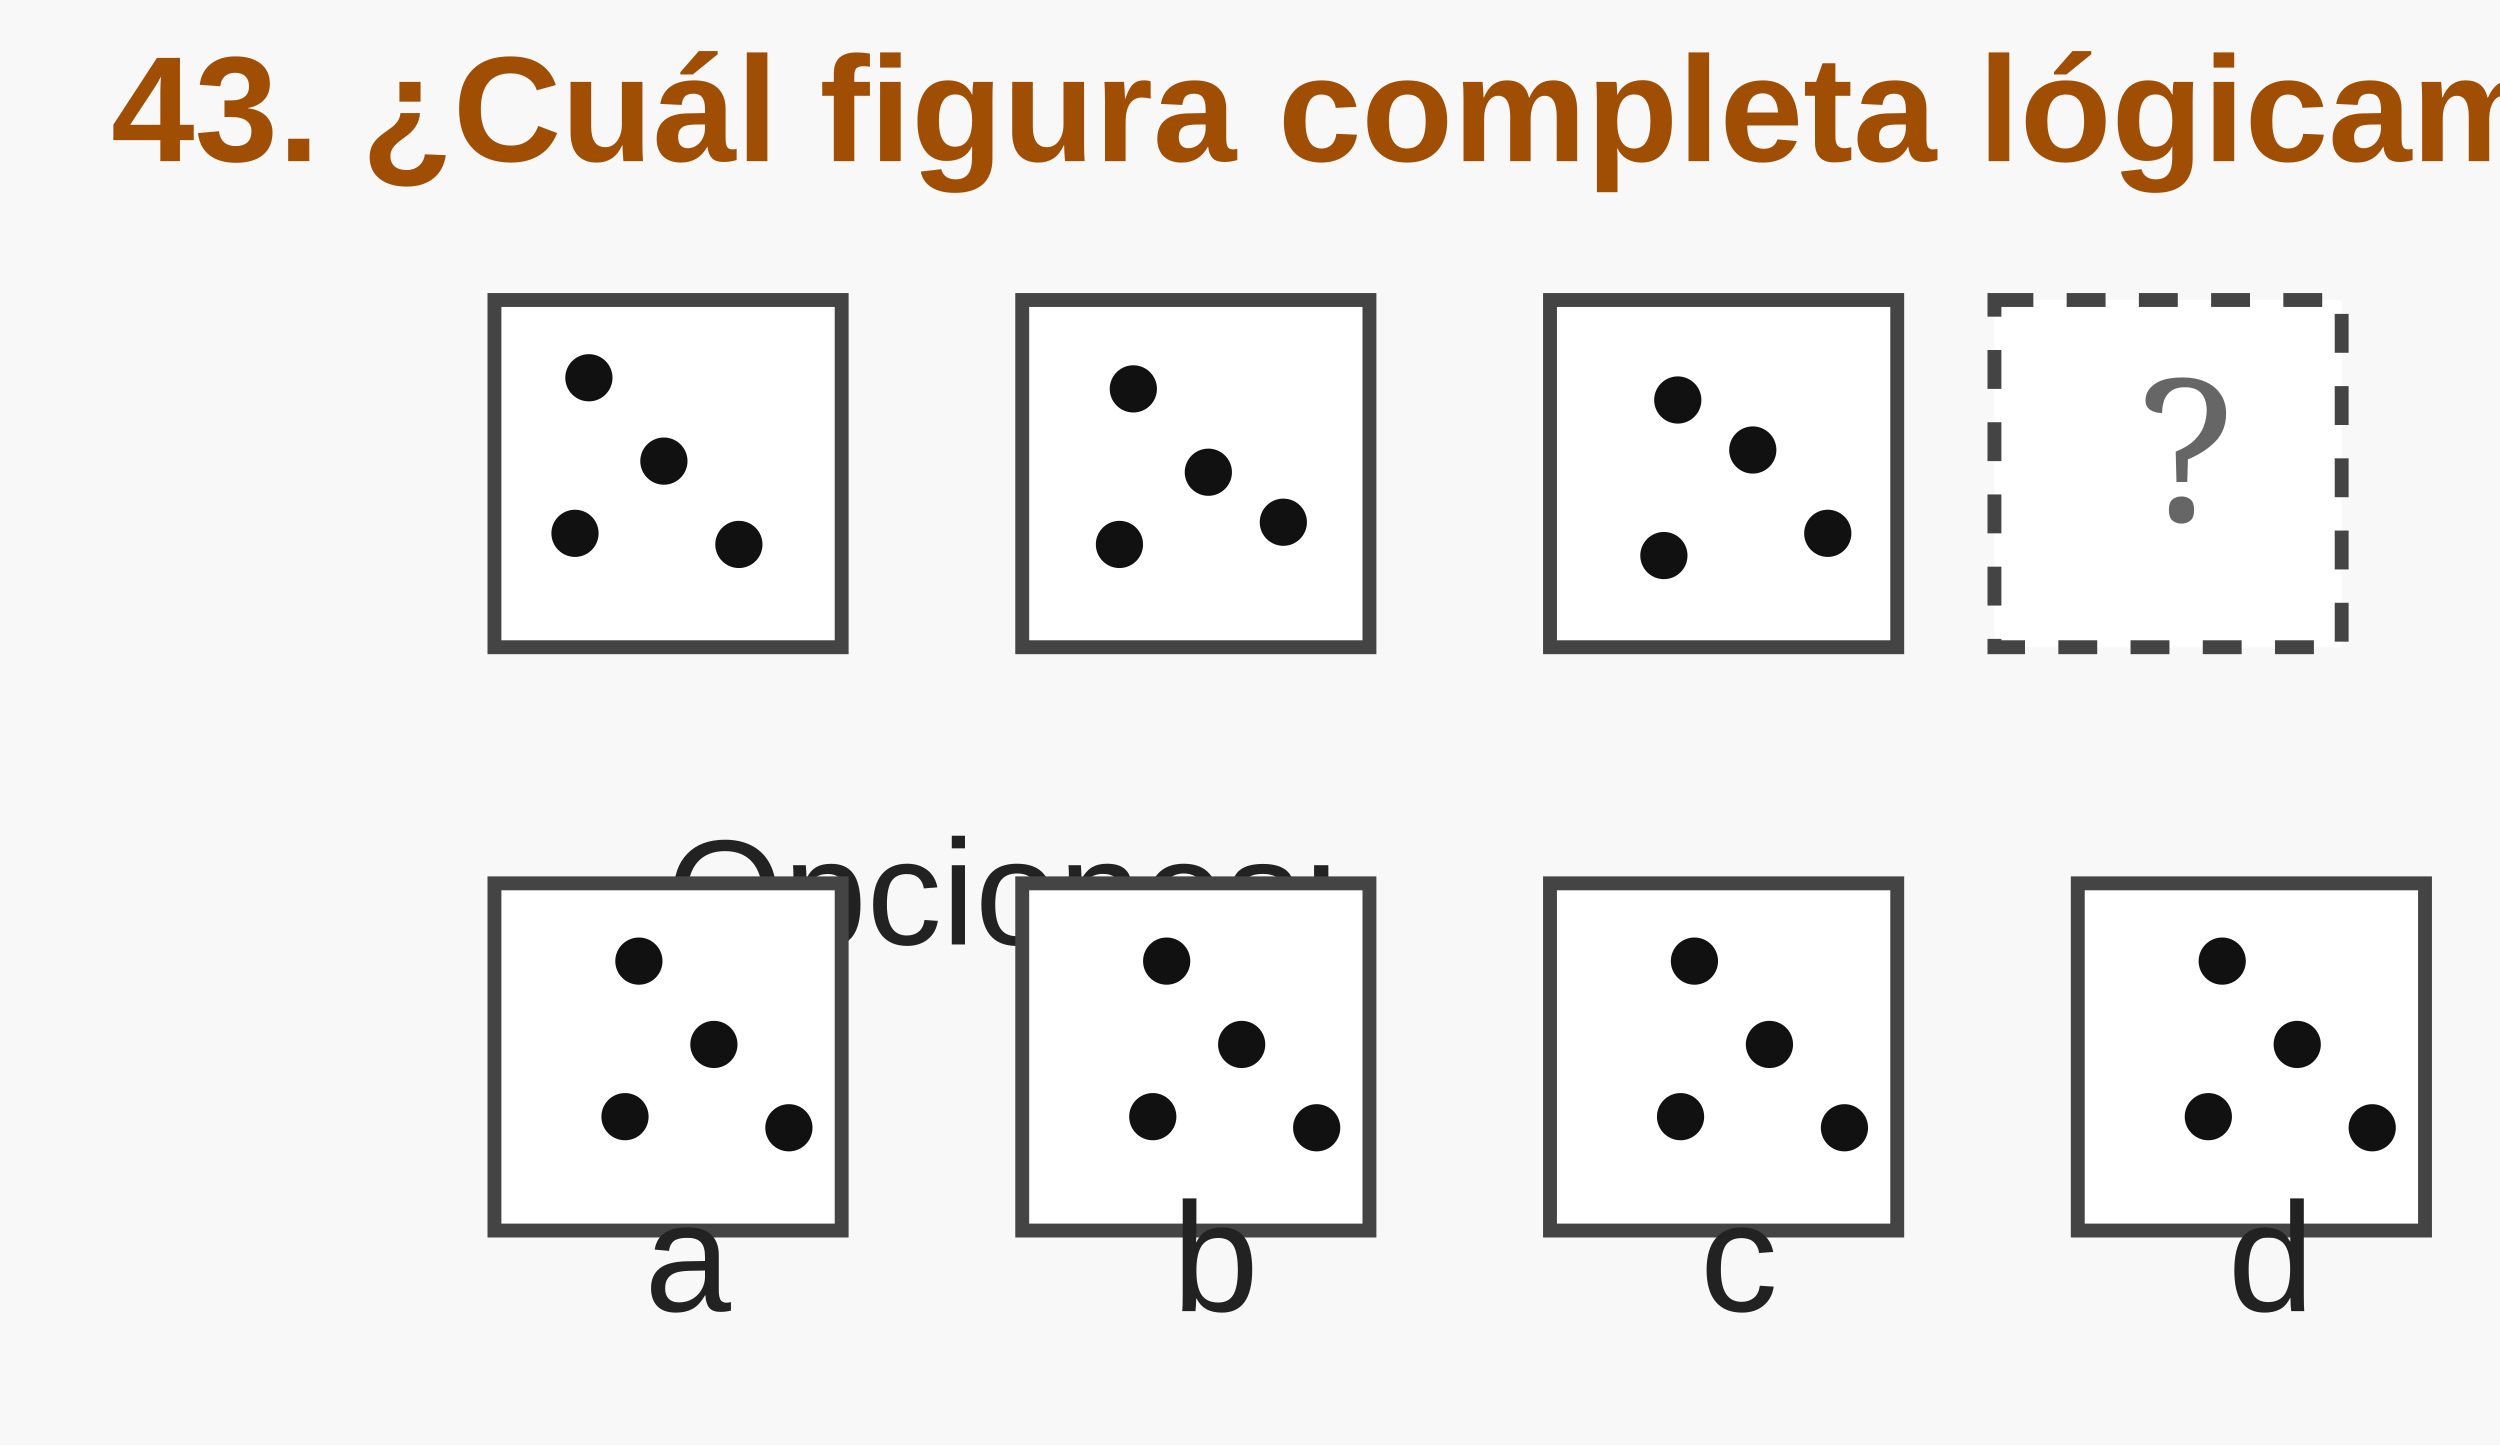
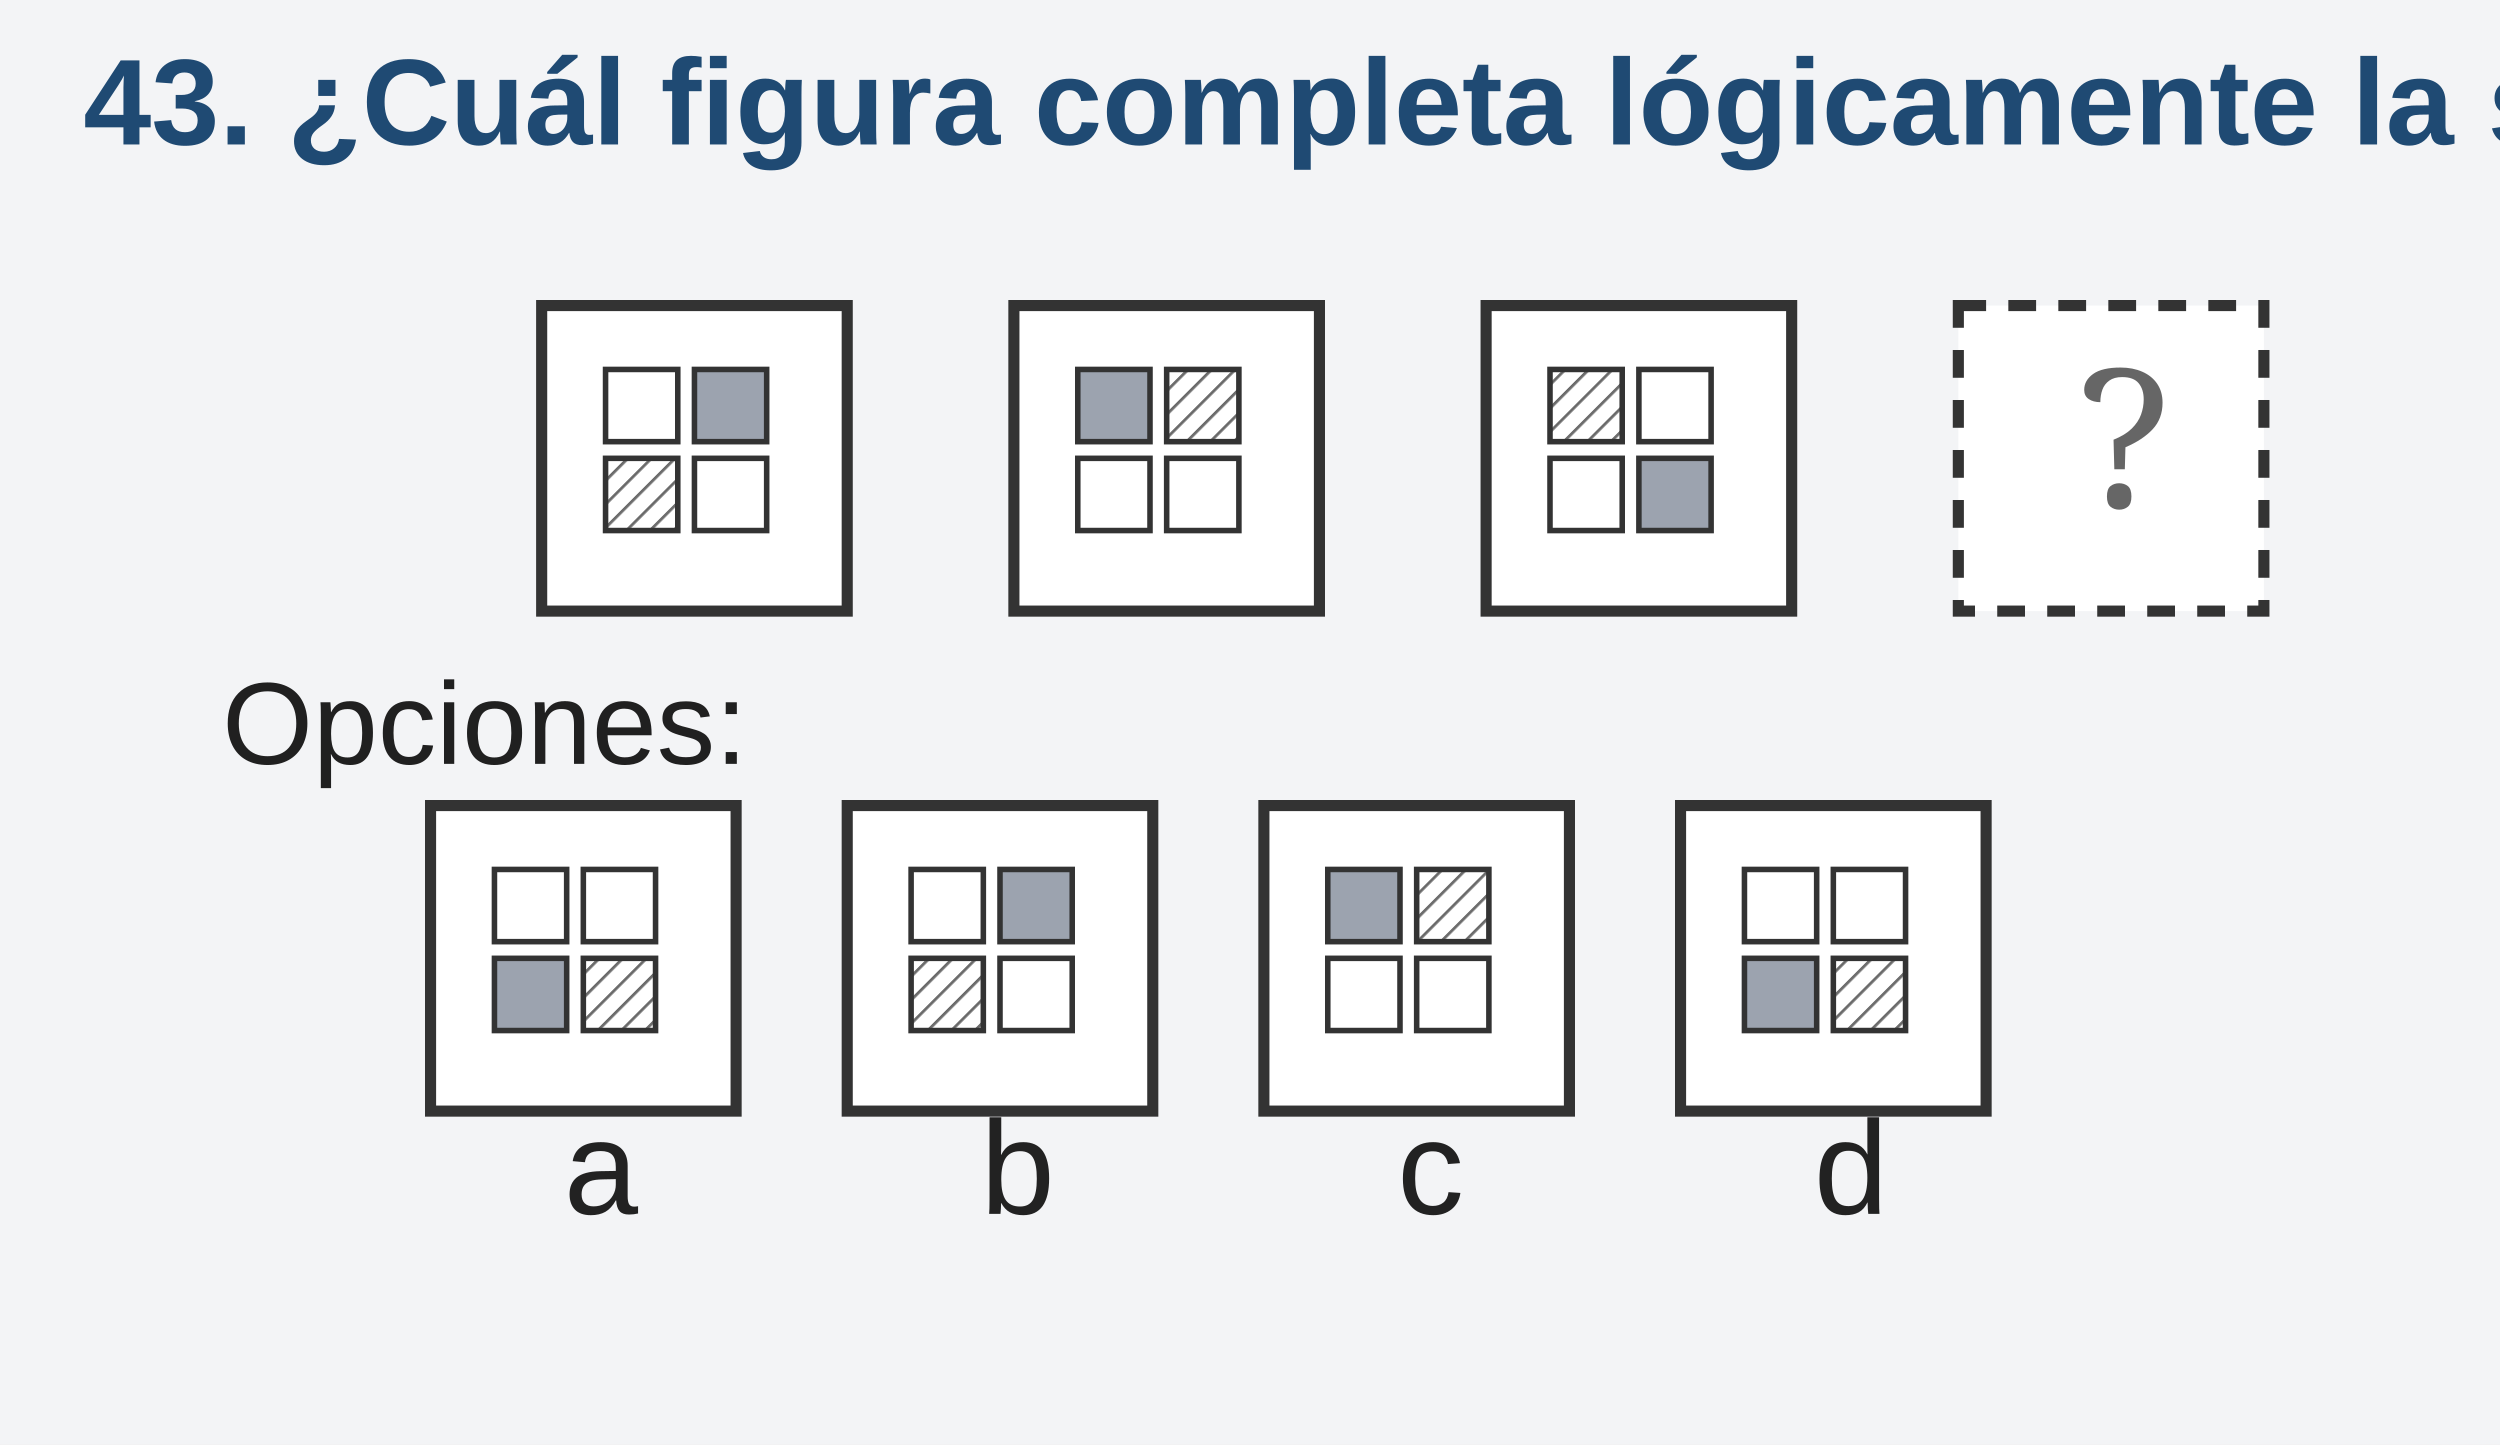
<svg xmlns="http://www.w3.org/2000/svg" width="900" height="520" viewBox="0 0 900 520">
-   <rect width="100%" height="100%" fill="#f8f8f8" />
-   <text x="40" y="58" font-family="Arial" font-size="54" font-weight="700" fill="#a14e05">43. ¿Cuál figura completa lógicamente la serie?</text>
-   <text x="240" y="340" font-family="Arial" font-size="54" fill="#222">Opciones:</text>
-   <rect x="178" y="108" width="125" height="125" fill="white" stroke="#444" stroke-width="5" />
-   <circle cx="212" cy="136" r="8.5" fill="#111" />
-   <circle cx="239" cy="166" r="8.5" fill="#111" />
-   <circle cx="266" cy="196" r="8.5" fill="#111" />
-   <circle cx="207" cy="192" r="8.5" fill="#111" />
-   <rect x="368" y="108" width="125" height="125" fill="white" stroke="#444" stroke-width="5" />
-   <circle cx="408" cy="140" r="8.5" fill="#111" />
-   <circle cx="435" cy="170" r="8.5" fill="#111" />
-   <circle cx="462" cy="188" r="8.5" fill="#111" />
-   <circle cx="403" cy="196" r="8.5" fill="#111" />
-   <rect x="558" y="108" width="125" height="125" fill="white" stroke="#444" stroke-width="5" />
-   <circle cx="604" cy="144" r="8.5" fill="#111" />
-   <circle cx="631" cy="162" r="8.5" fill="#111" />
-   <circle cx="658" cy="192" r="8.5" fill="#111" />
-   <circle cx="599" cy="200" r="8.5" fill="#111" />
-   <rect x="718" y="108" width="125" height="125" fill="white" stroke="#444" stroke-width="5" stroke-dasharray="14 12" />
-   <text x="770" y="188" font-family="Georgia" font-size="72" fill="#666">?</text>
-   <rect x="178" y="318" width="125" height="125" fill="white" stroke="#444" stroke-width="5" />
-   <circle cx="230" cy="346" r="8.5" fill="#111" />
-   <circle cx="257" cy="376" r="8.5" fill="#111" />
-   <circle cx="284" cy="406" r="8.5" fill="#111" />
-   <circle cx="225" cy="402" r="8.5" fill="#111" />
-   <text x="232" y="472" font-family="Arial" font-size="56" fill="#222">a</text>
-   <rect x="368" y="318" width="125" height="125" fill="white" stroke="#444" stroke-width="5" />
-   <circle cx="420" cy="346" r="8.5" fill="#111" />
-   <circle cx="447" cy="376" r="8.5" fill="#111" />
-   <circle cx="474" cy="406" r="8.5" fill="#111" />
-   <circle cx="415" cy="402" r="8.5" fill="#111" />
-   <text x="422" y="472" font-family="Arial" font-size="56" fill="#222">b</text>
-   <rect x="558" y="318" width="125" height="125" fill="white" stroke="#444" stroke-width="5" />
-   <circle cx="610" cy="346" r="8.5" fill="#111" />
-   <circle cx="637" cy="376" r="8.5" fill="#111" />
-   <circle cx="664" cy="406" r="8.5" fill="#111" />
-   <circle cx="605" cy="402" r="8.5" fill="#111" />
-   <text x="612" y="472" font-family="Arial" font-size="56" fill="#222">c</text>
-   <rect x="748" y="318" width="125" height="125" fill="white" stroke="#444" stroke-width="5" />
-   <circle cx="800" cy="346" r="8.5" fill="#111" />
-   <circle cx="827" cy="376" r="8.5" fill="#111" />
-   <circle cx="854" cy="406" r="8.5" fill="#111" />
-   <circle cx="795" cy="402" r="8.5" fill="#111" />
-   <text x="802" y="472" font-family="Arial" font-size="56" fill="#222">d</text>
+   <rect width="100%" height="100%" fill="#f3f4f6" />
+   <text x="30" y="52" font-family="Arial" font-size="44" font-weight="700" fill="#1f4a73">43. ¿Cuál figura completa lógicamente la serie?</text>
+   <text x="80" y="275" font-family="Arial" font-size="42" fill="#202020">Opciones:</text>
+   <defs>
+     <pattern id="hatch" width="6" height="6" patternUnits="userSpaceOnUse" patternTransform="rotate(45)">
+       <line x1="0" y1="0" x2="0" y2="6" stroke="#666" stroke-width="2" />
+     </pattern>
+   </defs>
+   <rect x="195" y="110" width="110" height="110" fill="white" stroke="#333" stroke-width="4" />
+   <rect x="218" y="133" width="26" height="26" fill="#fff" stroke="#333" stroke-width="2" />
+   <rect x="250" y="133" width="26" height="26" fill="#9ca3af" stroke="#333" stroke-width="2" />
+   <rect x="218" y="165" width="26" height="26" fill="url(#hatch)" stroke="#333" stroke-width="2" />
+   <rect x="250" y="165" width="26" height="26" fill="#fff" stroke="#333" stroke-width="2" />
+   <rect x="365" y="110" width="110" height="110" fill="white" stroke="#333" stroke-width="4" />
+   <rect x="388" y="133" width="26" height="26" fill="#9ca3af" stroke="#333" stroke-width="2" />
+   <rect x="420" y="133" width="26" height="26" fill="url(#hatch)" stroke="#333" stroke-width="2" />
+   <rect x="388" y="165" width="26" height="26" fill="#fff" stroke="#333" stroke-width="2" />
+   <rect x="420" y="165" width="26" height="26" fill="#fff" stroke="#333" stroke-width="2" />
+   <rect x="535" y="110" width="110" height="110" fill="white" stroke="#333" stroke-width="4" />
+   <rect x="558" y="133" width="26" height="26" fill="url(#hatch)" stroke="#333" stroke-width="2" />
+   <rect x="590" y="133" width="26" height="26" fill="#fff" stroke="#333" stroke-width="2" />
+   <rect x="558" y="165" width="26" height="26" fill="#fff" stroke="#333" stroke-width="2" />
+   <rect x="590" y="165" width="26" height="26" fill="#9ca3af" stroke="#333" stroke-width="2" />
+   <rect x="705" y="110" width="110" height="110" fill="white" stroke="#333" stroke-width="4" stroke-dasharray="10 8" />
+   <text x="748" y="183" font-family="Georgia" font-size="70" fill="#666">?</text>
+   <rect x="155" y="290" width="110" height="110" fill="white" stroke="#333" stroke-width="4" />
+   <rect x="178" y="313" width="26" height="26" fill="#fff" stroke="#333" stroke-width="2" />
+   <rect x="210" y="313" width="26" height="26" fill="#fff" stroke="#333" stroke-width="2" />
+   <rect x="178" y="345" width="26" height="26" fill="#9ca3af" stroke="#333" stroke-width="2" />
+   <rect x="210" y="345" width="26" height="26" fill="url(#hatch)" stroke="#333" stroke-width="2" />
+   <text x="203" y="437" font-family="Arial" font-size="48" fill="#222">a</text>
+   <rect x="305" y="290" width="110" height="110" fill="white" stroke="#333" stroke-width="4" />
+   <rect x="328" y="313" width="26" height="26" fill="#fff" stroke="#333" stroke-width="2" />
+   <rect x="360" y="313" width="26" height="26" fill="#9ca3af" stroke="#333" stroke-width="2" />
+   <rect x="328" y="345" width="26" height="26" fill="url(#hatch)" stroke="#333" stroke-width="2" />
+   <rect x="360" y="345" width="26" height="26" fill="#fff" stroke="#333" stroke-width="2" />
+   <text x="353" y="437" font-family="Arial" font-size="48" fill="#222">b</text>
+   <rect x="455" y="290" width="110" height="110" fill="white" stroke="#333" stroke-width="4" />
+   <rect x="478" y="313" width="26" height="26" fill="#9ca3af" stroke="#333" stroke-width="2" />
+   <rect x="510" y="313" width="26" height="26" fill="url(#hatch)" stroke="#333" stroke-width="2" />
+   <rect x="478" y="345" width="26" height="26" fill="#fff" stroke="#333" stroke-width="2" />
+   <rect x="510" y="345" width="26" height="26" fill="#fff" stroke="#333" stroke-width="2" />
+   <text x="503" y="437" font-family="Arial" font-size="48" fill="#222">c</text>
+   <rect x="605" y="290" width="110" height="110" fill="white" stroke="#333" stroke-width="4" />
+   <rect x="628" y="313" width="26" height="26" fill="#fff" stroke="#333" stroke-width="2" />
+   <rect x="660" y="313" width="26" height="26" fill="#fff" stroke="#333" stroke-width="2" />
+   <rect x="628" y="345" width="26" height="26" fill="#9ca3af" stroke="#333" stroke-width="2" />
+   <rect x="660" y="345" width="26" height="26" fill="url(#hatch)" stroke="#333" stroke-width="2" />
+   <text x="653" y="437" font-family="Arial" font-size="48" fill="#222">d</text>
</svg>
